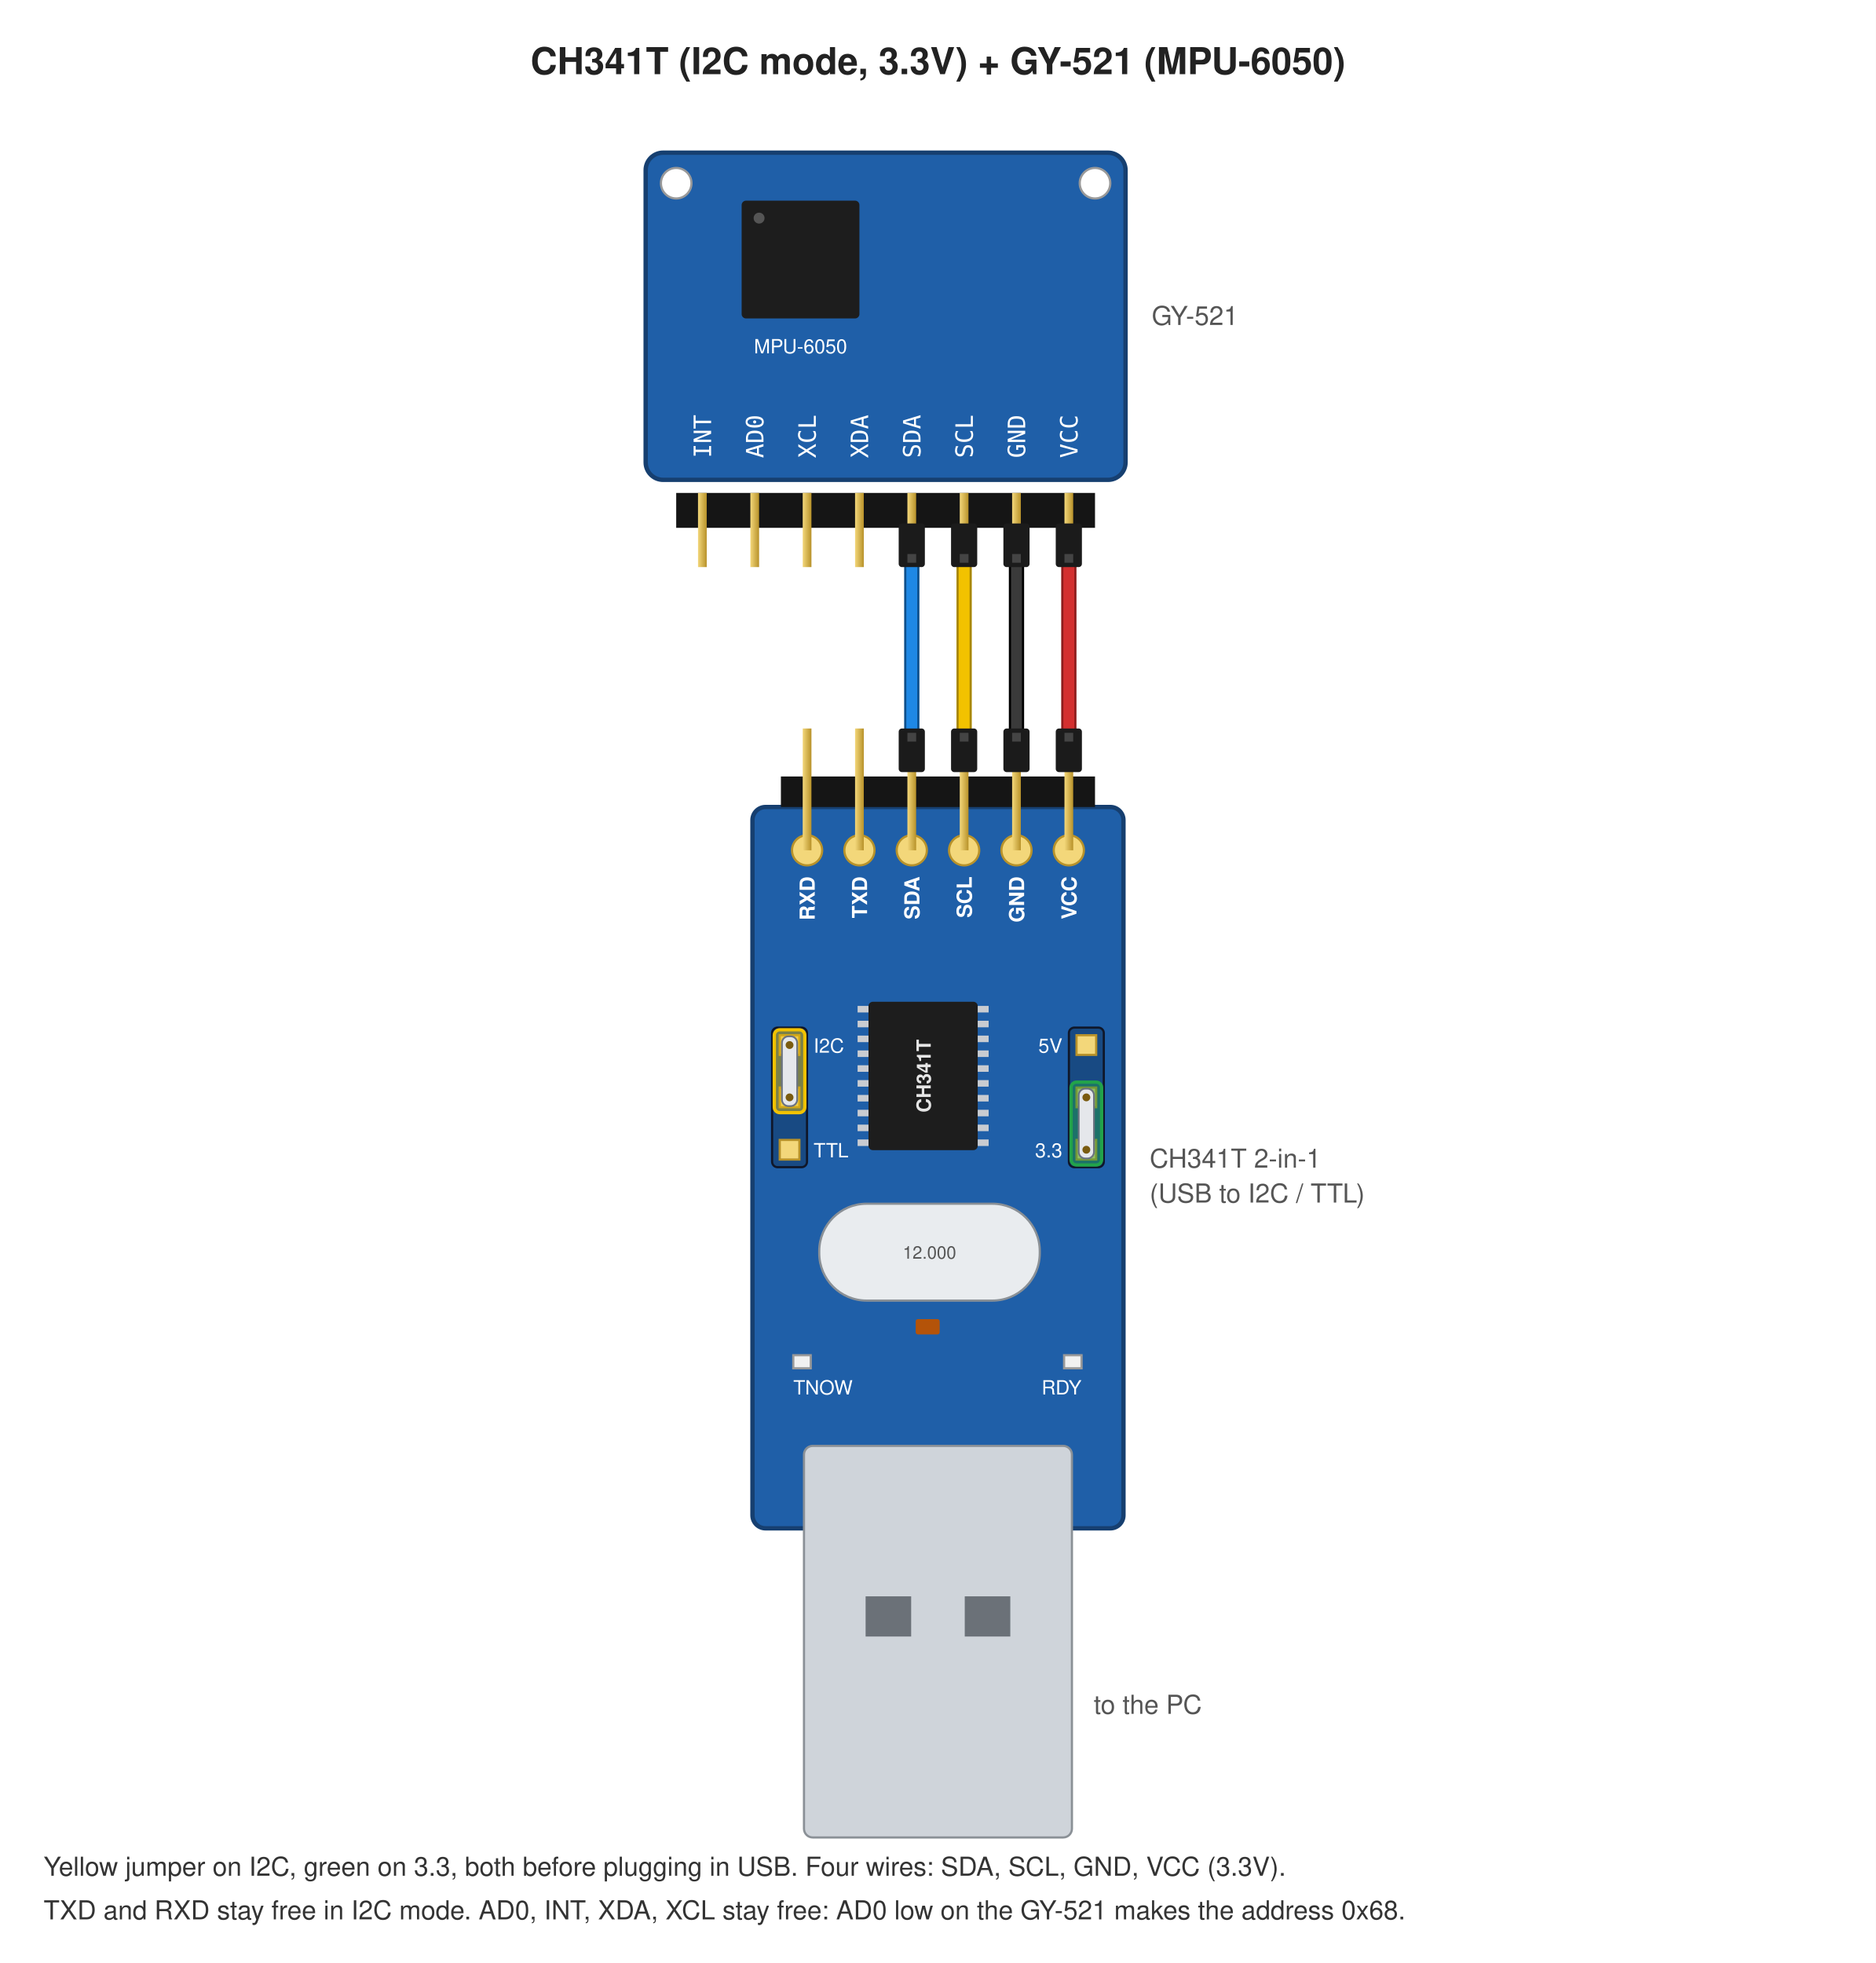
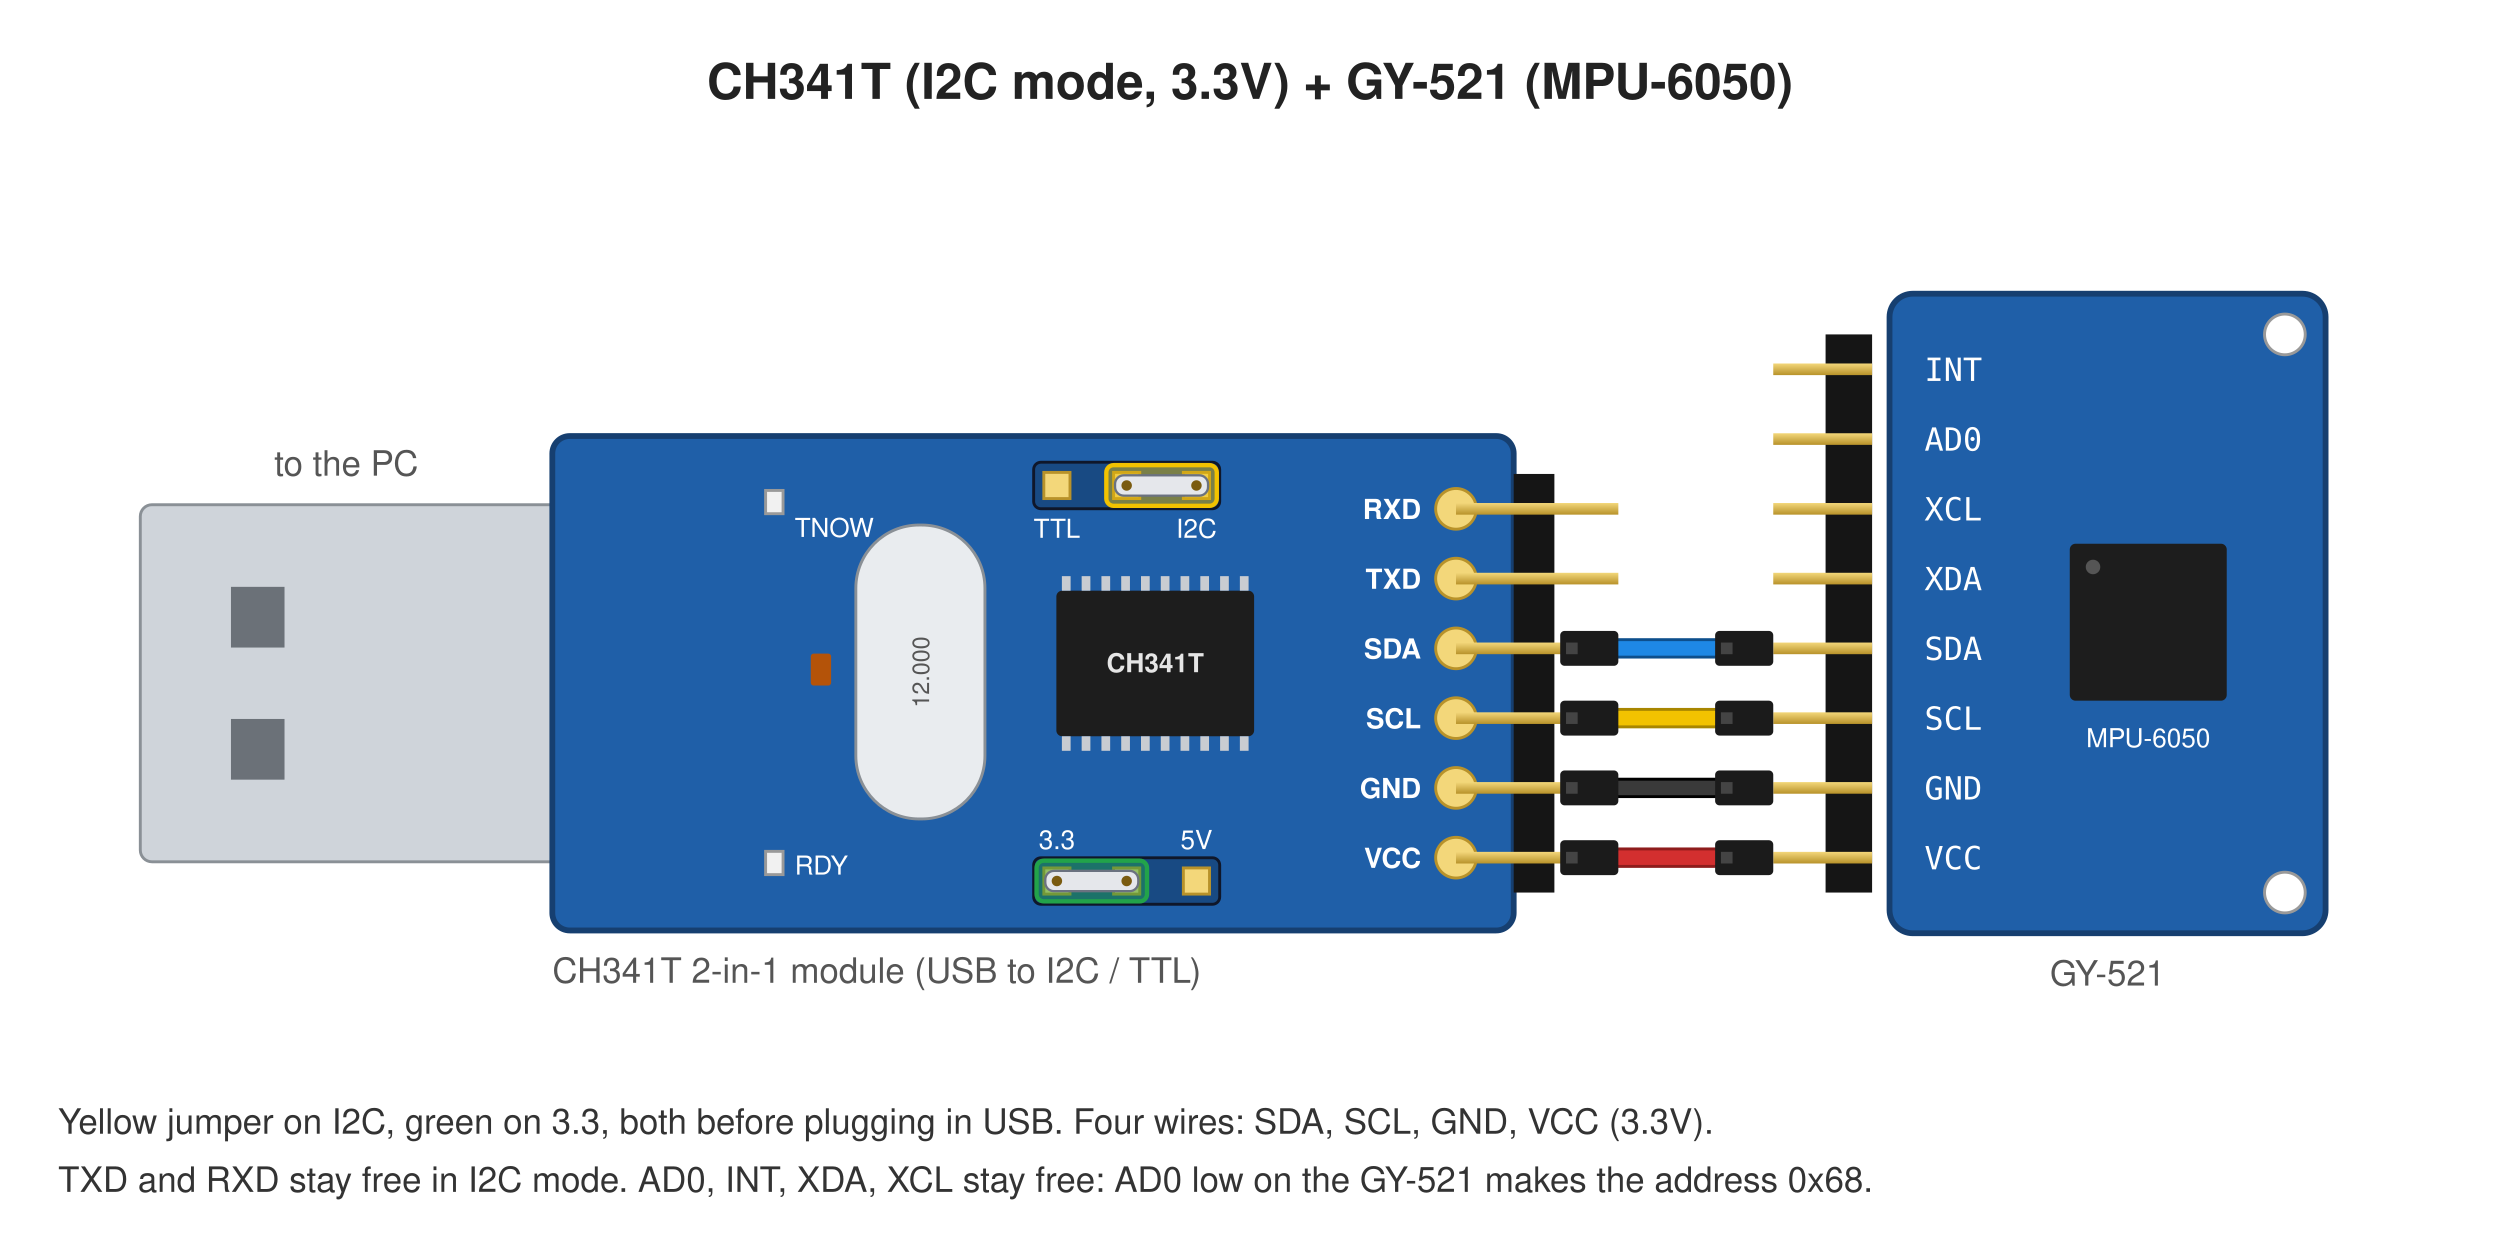
- <svg xmlns="http://www.w3.org/2000/svg" viewBox="0 0 860 900" width="860" height="900" font-family="Helvetica, Arial, sans-serif">
+ <svg xmlns="http://www.w3.org/2000/svg" viewBox="0 0 860 430" width="860" height="430" font-family="Helvetica, Arial, sans-serif">
  <style>@media (prefers-color-scheme: dark) { .bg { fill-opacity: 0.85 } }</style>
  <defs>
-     <linearGradient id="pin" x1="0" y1="0" x2="1" y2="0">
+     <linearGradient id="pin" x1="0" y1="0" x2="0" y2="1">
      <stop offset="0" stop-color="#f3d77a" />
      <stop offset="1" stop-color="#b8922a" />
    </linearGradient>
    <g id="dupont">
-       <rect x="-6" y="0" width="12" height="20" rx="1.5" fill="#1b1b1b" />
-       <rect x="-2" y="14" width="4" height="4" fill="#444" />
+       <rect x="0" y="-6" width="20" height="12" rx="1.5" fill="#1b1b1b" />
+       <rect x="2" y="-2" width="4" height="4" fill="#444" />
    </g>
  </defs>
-   <rect class="bg" width="860" height="900" fill="#ffffff" />
+   <rect class="bg" width="860" height="430" fill="#ffffff" />
  <text x="430.0" y="34" text-anchor="middle" font-size="17" font-weight="bold" fill="#222">CH341T (I2C mode, 3.3V) + GY-521 (MPU-6050)</text>
-   <rect x="296.0" y="70" width="220.0" height="150" rx="8" fill="#1f5fa8" stroke="#163f70" stroke-width="2" />
-   <circle cx="310.0" cy="84" r="7" fill="#fff" stroke="#999" />
-   <circle cx="502.0" cy="84" r="7" fill="#fff" stroke="#999" />
-   <rect x="310.0" y="226" width="192.0" height="16" fill="#151515" />
+   <text x="119.134" y="163.622" text-anchor="middle" font-size="12" fill="#555">to the PC</text>
+   <rect x="48.268" y="173.622" width="179.528" height="122.835" rx="4" fill="#cfd4da" stroke="#8a9096" />
+   <rect x="79.449" y="201.874" width="18.425" height="20.882" fill="#6b7178" />
+   <rect x="79.449" y="247.323" width="18.425" height="20.882" fill="#6b7178" />
+   <rect x="190" y="150" width="330.709" height="170.079" rx="6" fill="#1f5fa8" stroke="#163f70" stroke-width="2" />
+   <text x="190" y="338.079" font-size="12" fill="#555">CH341T 2-in-1 module (USB to I2C / TTL)</text>
+   <rect x="520.709" y="163.039" width="14" height="144.0" fill="#151515" />
+   <circle cx="500.866" cy="175.039" r="7" fill="#f3d77a" stroke="#b8922a" />
+   <rect x="500.866" y="173.039" width="55.843" height="4" fill="url(#pin)" />
+   <text x="488.866" y="178.539" text-anchor="end" font-size="9.5" font-weight="bold" fill="#fff">RXD</text>
+   <circle cx="500.866" cy="199.039" r="7" fill="#f3d77a" stroke="#b8922a" />
+   <rect x="500.866" y="197.039" width="55.843" height="4" fill="url(#pin)" />
+   <text x="488.866" y="202.539" text-anchor="end" font-size="9.5" font-weight="bold" fill="#fff">TXD</text>
+   <circle cx="500.866" cy="223.039" r="7" fill="#f3d77a" stroke="#b8922a" />
+   <rect x="500.866" y="221.039" width="55.843" height="4" fill="url(#pin)" />
+   <text x="488.866" y="226.539" text-anchor="end" font-size="9.5" font-weight="bold" fill="#fff">SDA</text>
+   <circle cx="500.866" cy="247.039" r="7" fill="#f3d77a" stroke="#b8922a" />
+   <rect x="500.866" y="245.039" width="55.843" height="4" fill="url(#pin)" />
+   <text x="488.866" y="250.539" text-anchor="end" font-size="9.5" font-weight="bold" fill="#fff">SCL</text>
+   <circle cx="500.866" cy="271.039" r="7" fill="#f3d77a" stroke="#b8922a" />
+   <rect x="500.866" y="269.039" width="55.843" height="4" fill="url(#pin)" />
+   <text x="488.866" y="274.539" text-anchor="end" font-size="9.5" font-weight="bold" fill="#fff">GND</text>
+   <circle cx="500.866" cy="295.039" r="7" fill="#f3d77a" stroke="#b8922a" />
+   <rect x="500.866" y="293.039" width="55.843" height="4" fill="url(#pin)" />
+   <text x="488.866" y="298.539" text-anchor="end" font-size="9.5" font-weight="bold" fill="#fff">VCC</text>
+   <rect x="363.386" y="203.197" width="68.031" height="50.079" rx="2" fill="#1d1d1d" />
+   <rect x="365.287" y="198.197" width="3" height="5" fill="#c9ccd1" />
+   <rect x="365.287" y="253.276" width="3" height="5" fill="#c9ccd1" />
+   <rect x="372.091" y="198.197" width="3" height="5" fill="#c9ccd1" />
+   <rect x="372.091" y="253.276" width="3" height="5" fill="#c9ccd1" />
+   <rect x="378.894" y="198.197" width="3" height="5" fill="#c9ccd1" />
+   <rect x="378.894" y="253.276" width="3" height="5" fill="#c9ccd1" />
+   <rect x="385.697" y="198.197" width="3" height="5" fill="#c9ccd1" />
+   <rect x="385.697" y="253.276" width="3" height="5" fill="#c9ccd1" />
+   <rect x="392.5" y="198.197" width="3" height="5" fill="#c9ccd1" />
+   <rect x="392.5" y="253.276" width="3" height="5" fill="#c9ccd1" />
+   <rect x="399.303" y="198.197" width="3" height="5" fill="#c9ccd1" />
+   <rect x="399.303" y="253.276" width="3" height="5" fill="#c9ccd1" />
+   <rect x="406.106" y="198.197" width="3" height="5" fill="#c9ccd1" />
+   <rect x="406.106" y="253.276" width="3" height="5" fill="#c9ccd1" />
+   <rect x="412.909" y="198.197" width="3" height="5" fill="#c9ccd1" />
+   <rect x="412.909" y="253.276" width="3" height="5" fill="#c9ccd1" />
+   <rect x="419.713" y="198.197" width="3" height="5" fill="#c9ccd1" />
+   <rect x="419.713" y="253.276" width="3" height="5" fill="#c9ccd1" />
+   <rect x="426.516" y="198.197" width="3" height="5" fill="#c9ccd1" />
+   <rect x="426.516" y="253.276" width="3" height="5" fill="#c9ccd1" />
+   <text x="397.402" y="231.236" text-anchor="middle" font-size="9" font-weight="bold" fill="#e5e5e5">CH341T</text>
+   <rect x="294.409" y="180.614" width="44.409" height="101.102" rx="21.732" fill="#e9ecef" stroke="#8a9096" />
+   <text transform="translate(319.6142 231.1654) rotate(-90)" text-anchor="middle" font-size="8" fill="#555">12.000</text>
+   <rect x="278.906" y="224.835" width="7" height="11" rx="1" fill="#b45309" />
+   <rect x="355.575" y="159.008" width="64" height="16" rx="2.5" fill="#000" fill-opacity="0.22" stroke="#0f172a" stroke-width="1" />
+   <rect x="407.075" y="162.508" width="9" height="9" fill="#f3d77a" stroke="#b8922a" />
+   <rect x="383.075" y="162.508" width="9" height="9" fill="#f3d77a" stroke="#b8922a" />
+   <rect x="359.075" y="162.508" width="9" height="9" fill="#f3d77a" stroke="#b8922a" />
+   <rect x="380.575" y="160.008" width="38" height="14" rx="2.5" fill="#f2c200" fill-opacity="0.45" stroke="#f2c200" stroke-width="1.5" />
+   <rect x="383.575" y="163.508" width="32" height="7" rx="3" fill="#e5e7eb" stroke="#6b7280" stroke-width="0.8" />
+   <circle cx="387.575" cy="167.008" r="1.8" fill="#7a5b10" />
+   <circle cx="411.575" cy="167.008" r="1.8" fill="#7a5b10" />
+   <rect x="355.575" y="295.071" width="64" height="16" rx="2.5" fill="#000" fill-opacity="0.22" stroke="#0f172a" stroke-width="1" />
+   <rect x="407.075" y="298.571" width="9" height="9" fill="#f3d77a" stroke="#b8922a" />
+   <rect x="383.075" y="298.571" width="9" height="9" fill="#f3d77a" stroke="#b8922a" />
+   <rect x="359.075" y="298.571" width="9" height="9" fill="#f3d77a" stroke="#b8922a" />
+   <rect x="356.575" y="296.071" width="38" height="14" rx="2.5" fill="#22a34a" fill-opacity="0.45" stroke="#22a34a" stroke-width="1.5" />
+   <rect x="359.575" y="299.571" width="32" height="7" rx="3" fill="#e5e7eb" stroke="#6b7280" stroke-width="0.8" />
+   <circle cx="363.575" cy="303.071" r="1.8" fill="#7a5b10" />
+   <circle cx="387.575" cy="303.071" r="1.8" fill="#7a5b10" />
+   <text x="411.575" y="185.008" text-anchor="middle" font-size="9" fill="#fff">I2C</text>
+   <text x="363.575" y="185.008" text-anchor="middle" font-size="9" fill="#fff">TTL</text>
+   <text x="411.575" y="292.071" text-anchor="middle" font-size="9" fill="#fff">5V</text>
+   <text x="363.575" y="292.071" text-anchor="middle" font-size="9" fill="#fff">3.3</text>
+   <rect x="263.37" y="168.709" width="6" height="8" fill="#f1f1f1" stroke="#999" />
+   <text x="273.37" y="184.709" font-size="9" fill="#fff">TNOW</text>
+   <rect x="263.37" y="292.866" width="6" height="8" fill="#f1f1f1" stroke="#999" />
+   <text x="273.37" y="300.866" font-size="9" fill="#fff">RDY</text>
+   <rect x="650" y="101.039" width="150" height="220.0" rx="8" fill="#1f5fa8" stroke="#163f70" stroke-width="2" />
+   <circle cx="786" cy="115.039" r="7" fill="#fff" stroke="#999" />
+   <circle cx="786" cy="307.039" r="7" fill="#fff" stroke="#999" />
+   <rect x="628" y="115.039" width="16" height="192.0" fill="#151515" />
  <g fill="url(#pin)">
-     <rect x="320.0" y="226" width="4" height="34" />
-     <rect x="344.0" y="226" width="4" height="34" />
-     <rect x="368.0" y="226" width="4" height="34" />
-     <rect x="392.0" y="226" width="4" height="34" />
-     <rect x="416.0" y="226" width="4" height="34" />
-     <rect x="440.0" y="226" width="4" height="34" />
-     <rect x="464.0" y="226" width="4" height="34" />
-     <rect x="488.0" y="226" width="4" height="34" />
+     <rect x="610" y="125.039" width="34" height="4" />
+     <rect x="610" y="149.039" width="34" height="4" />
+     <rect x="610" y="173.039" width="34" height="4" />
+     <rect x="610" y="197.039" width="34" height="4" />
+     <rect x="610" y="221.039" width="34" height="4" />
+     <rect x="610" y="245.039" width="34" height="4" />
+     <rect x="610" y="269.039" width="34" height="4" />
+     <rect x="610" y="293.039" width="34" height="4" />
  </g>
  <g font-size="11" fill="#fff" font-family="Menlo, Consolas, monospace">
-     <text transform="translate(326.0 210) rotate(-90)">INT</text>
-     <text transform="translate(350.0 210) rotate(-90)">AD0</text>
-     <text transform="translate(374.0 210) rotate(-90)">XCL</text>
-     <text transform="translate(398.0 210) rotate(-90)">XDA</text>
-     <text transform="translate(422.0 210) rotate(-90)">SDA</text>
-     <text transform="translate(446.0 210) rotate(-90)">SCL</text>
-     <text transform="translate(470.0 210) rotate(-90)">GND</text>
-     <text transform="translate(494.0 210) rotate(-90)">VCC</text>
+     <text x="662" y="131.039">INT</text>
+     <text x="662" y="155.039">AD0</text>
+     <text x="662" y="179.039">XCL</text>
+     <text x="662" y="203.039">XDA</text>
+     <text x="662" y="227.039">SDA</text>
+     <text x="662" y="251.039">SCL</text>
+     <text x="662" y="275.039">GND</text>
+     <text x="662" y="299.039">VCC</text>
  </g>
-   <rect x="340.0" y="92" width="54" height="54" rx="2" fill="#1d1d1d" />
-   <circle cx="348.0" cy="100" r="2.5" fill="#555" />
-   <text x="367.0" y="162" text-anchor="middle" font-size="9" fill="#fff">MPU-6050</text>
-   <text x="528.0" y="149.0" font-size="12" fill="#555">GY-521</text>
-   <rect x="344.961" y="370" width="170.079" height="330.709" rx="6" fill="#1f5fa8" stroke="#163f70" stroke-width="2" />
-   <text x="527.039" y="535.354" font-size="12" fill="#555">CH341T 2-in-1</text>
-   <text x="527.039" y="551.354" font-size="12" fill="#555">(USB to I2C / TTL)</text>
-   <rect x="358.0" y="356" width="144.0" height="14" fill="#151515" />
-   <circle cx="370.0" cy="389.843" r="6.909" fill="#f3d77a" stroke="#b8922a" />
-   <rect x="368.0" y="334" width="4" height="55.843" fill="url(#pin)" />
-   <text transform="translate(373.5 401.8425) rotate(-90)" text-anchor="end" font-size="9.5" font-weight="bold" fill="#fff">RXD</text>
-   <circle cx="394.0" cy="389.843" r="6.909" fill="#f3d77a" stroke="#b8922a" />
-   <rect x="392.0" y="334" width="4" height="55.843" fill="url(#pin)" />
-   <text transform="translate(397.5 401.8425) rotate(-90)" text-anchor="end" font-size="9.5" font-weight="bold" fill="#fff">TXD</text>
-   <circle cx="418.0" cy="389.843" r="6.909" fill="#f3d77a" stroke="#b8922a" />
-   <rect x="416.0" y="334" width="4" height="55.843" fill="url(#pin)" />
-   <text transform="translate(421.5 401.8425) rotate(-90)" text-anchor="end" font-size="9.5" font-weight="bold" fill="#fff">SDA</text>
-   <circle cx="442.0" cy="389.843" r="6.909" fill="#f3d77a" stroke="#b8922a" />
-   <rect x="440.0" y="334" width="4" height="55.843" fill="url(#pin)" />
-   <text transform="translate(445.5 401.8425) rotate(-90)" text-anchor="end" font-size="9.5" font-weight="bold" fill="#fff">SCL</text>
-   <circle cx="466.0" cy="389.843" r="6.909" fill="#f3d77a" stroke="#b8922a" />
-   <rect x="464.0" y="334" width="4" height="55.843" fill="url(#pin)" />
-   <text transform="translate(469.5 401.8425) rotate(-90)" text-anchor="end" font-size="9.5" font-weight="bold" fill="#fff">GND</text>
-   <circle cx="490.0" cy="389.843" r="6.909" fill="#f3d77a" stroke="#b8922a" />
-   <rect x="488.0" y="334" width="4" height="55.843" fill="url(#pin)" />
-   <text transform="translate(493.5 401.8425) rotate(-90)" text-anchor="end" font-size="9.5" font-weight="bold" fill="#fff">VCC</text>
-   <rect x="398.157" y="459.291" width="50.079" height="68.031" rx="2" fill="#1d1d1d" />
-   <rect x="393.157" y="461.193" width="5" height="3" fill="#c9ccd1" />
-   <rect x="448.236" y="461.193" width="5" height="3" fill="#c9ccd1" />
-   <rect x="393.157" y="467.996" width="5" height="3" fill="#c9ccd1" />
-   <rect x="448.236" y="467.996" width="5" height="3" fill="#c9ccd1" />
-   <rect x="393.157" y="474.799" width="5" height="3" fill="#c9ccd1" />
-   <rect x="448.236" y="474.799" width="5" height="3" fill="#c9ccd1" />
-   <rect x="393.157" y="481.602" width="5" height="3" fill="#c9ccd1" />
-   <rect x="448.236" y="481.602" width="5" height="3" fill="#c9ccd1" />
-   <rect x="393.157" y="488.406" width="5" height="3" fill="#c9ccd1" />
-   <rect x="448.236" y="488.406" width="5" height="3" fill="#c9ccd1" />
-   <rect x="393.157" y="495.209" width="5" height="3" fill="#c9ccd1" />
-   <rect x="448.236" y="495.209" width="5" height="3" fill="#c9ccd1" />
-   <rect x="393.157" y="502.012" width="5" height="3" fill="#c9ccd1" />
-   <rect x="448.236" y="502.012" width="5" height="3" fill="#c9ccd1" />
-   <rect x="393.157" y="508.815" width="5" height="3" fill="#c9ccd1" />
-   <rect x="448.236" y="508.815" width="5" height="3" fill="#c9ccd1" />
-   <rect x="393.157" y="515.618" width="5" height="3" fill="#c9ccd1" />
-   <rect x="448.236" y="515.618" width="5" height="3" fill="#c9ccd1" />
-   <rect x="393.157" y="522.421" width="5" height="3" fill="#c9ccd1" />
-   <rect x="448.236" y="522.421" width="5" height="3" fill="#c9ccd1" />
-   <text transform="translate(426.6969 493.3071) rotate(-90)" text-anchor="middle" font-size="9" font-weight="bold" fill="#e5e5e5">CH341T</text>
-   <rect x="375.575" y="551.89" width="101.102" height="44.409" rx="21.732" fill="#e9ecef" stroke="#8a9096" />
-   <text x="426.126" y="577.094" text-anchor="middle" font-size="8" fill="#555">12.000</text>
-   <rect x="419.795" y="604.803" width="11" height="7" rx="1" fill="#b45309" />
-   <rect x="353.969" y="471.134" width="16" height="64" rx="2.5" fill="#000" fill-opacity="0.22" stroke="#0f172a" stroke-width="1" />
-   <rect x="357.469" y="474.634" width="9" height="9" fill="#f3d77a" stroke="#b8922a" />
-   <rect x="357.469" y="498.634" width="9" height="9" fill="#f3d77a" stroke="#b8922a" />
-   <rect x="357.469" y="522.634" width="9" height="9" fill="#f3d77a" stroke="#b8922a" />
-   <rect x="354.969" y="472.134" width="14" height="38" rx="2.5" fill="#f2c200" fill-opacity="0.45" stroke="#f2c200" stroke-width="1.5" />
-   <rect x="358.469" y="475.134" width="7" height="32" rx="3" fill="#e5e7eb" stroke="#6b7280" stroke-width="0.8" />
-   <circle cx="361.969" cy="479.134" r="1.8" fill="#7a5b10" />
-   <circle cx="361.969" cy="503.134" r="1.8" fill="#7a5b10" />
-   <rect x="490.031" y="471.134" width="16" height="64" rx="2.5" fill="#000" fill-opacity="0.22" stroke="#0f172a" stroke-width="1" />
-   <rect x="493.531" y="474.634" width="9" height="9" fill="#f3d77a" stroke="#b8922a" />
-   <rect x="493.531" y="498.634" width="9" height="9" fill="#f3d77a" stroke="#b8922a" />
-   <rect x="493.531" y="522.634" width="9" height="9" fill="#f3d77a" stroke="#b8922a" />
-   <rect x="491.031" y="496.134" width="14" height="38" rx="2.5" fill="#22a34a" fill-opacity="0.45" stroke="#22a34a" stroke-width="1.5" />
-   <rect x="494.531" y="499.134" width="7" height="32" rx="3" fill="#e5e7eb" stroke="#6b7280" stroke-width="0.8" />
-   <circle cx="498.031" cy="503.134" r="1.8" fill="#7a5b10" />
-   <circle cx="498.031" cy="527.134" r="1.8" fill="#7a5b10" />
-   <text x="372.969" y="482.634" font-size="9" fill="#fff">I2C</text>
-   <text x="372.969" y="530.634" font-size="9" fill="#fff">TTL</text>
-   <text x="487.031" y="482.634" text-anchor="end" font-size="9" fill="#fff">5V</text>
-   <text x="487.031" y="530.634" text-anchor="end" font-size="9" fill="#fff">3.3</text>
-   <rect x="363.669" y="621.339" width="8" height="6" fill="#f1f1f1" stroke="#999" />
-   <text x="363.669" y="639.339" text-anchor="start" font-size="9" fill="#fff">TNOW</text>
-   <rect x="487.827" y="621.339" width="8" height="6" fill="#f1f1f1" stroke="#999" />
-   <text x="495.827" y="639.339" text-anchor="end" font-size="9" fill="#fff">RDY</text>
-   <rect x="368.583" y="662.913" width="122.835" height="179.528" rx="4" fill="#cfd4da" stroke="#8a9096" />
-   <rect x="396.835" y="731.89" width="20.882" height="18.425" fill="#6b7178" />
-   <rect x="442.283" y="731.89" width="20.882" height="18.425" fill="#6b7178" />
-   <text x="501.417" y="785.748" font-size="12" fill="#555">to the PC</text>
+   <rect x="712" y="187.039" width="54" height="54" rx="2" fill="#1d1d1d" />
+   <circle cx="720" cy="195.039" r="2.5" fill="#555" />
+   <text x="739" y="257.039" text-anchor="middle" font-size="9" fill="#fff">MPU-6050</text>
+   <text x="725" y="339.039" text-anchor="middle" font-size="12" fill="#555">GY-521</text>
  <g stroke-linecap="round" fill="none">
-     <path d="M418.0 260 V334" stroke="#0d4f8c" stroke-width="7" />
-     <path d="M418.0 260 V334" stroke="#1e88e5" stroke-width="5" />
-     <path d="M442.0 260 V334" stroke="#a88600" stroke-width="7" />
-     <path d="M442.0 260 V334" stroke="#f2c200" stroke-width="5" />
-     <path d="M466.0 260 V334" stroke="#000" stroke-width="7" />
-     <path d="M466.0 260 V334" stroke="#3a3a3a" stroke-width="5" />
-     <path d="M490.0 260 V334" stroke="#8e1c1c" stroke-width="7" />
-     <path d="M490.0 260 V334" stroke="#d32f2f" stroke-width="5" />
+     <path d="M556.709 223.039 H590" stroke="#0d4f8c" stroke-width="7" />
+     <path d="M556.709 223.039 H590" stroke="#1e88e5" stroke-width="5" />
+     <path d="M556.709 247.039 H590" stroke="#a88600" stroke-width="7" />
+     <path d="M556.709 247.039 H590" stroke="#f2c200" stroke-width="5" />
+     <path d="M556.709 271.039 H590" stroke="#000" stroke-width="7" />
+     <path d="M556.709 271.039 H590" stroke="#3a3a3a" stroke-width="5" />
+     <path d="M556.709 295.039 H590" stroke="#8e1c1c" stroke-width="7" />
+     <path d="M556.709 295.039 H590" stroke="#d32f2f" stroke-width="5" />
  </g>
-   <use href="#dupont" x="418.0" y="240" />
-   <use href="#dupont" x="418.0" y="334" transform="rotate(180 418.0 344)" />
-   <use href="#dupont" x="442.0" y="240" />
-   <use href="#dupont" x="442.0" y="334" transform="rotate(180 442.0 344)" />
-   <use href="#dupont" x="466.0" y="240" />
-   <use href="#dupont" x="466.0" y="334" transform="rotate(180 466.0 344)" />
-   <use href="#dupont" x="490.0" y="240" />
-   <use href="#dupont" x="490.0" y="334" transform="rotate(180 490.0 344)" />
+   <use href="#dupont" x="536.709" y="223.039" />
+   <use href="#dupont" x="590" y="223.039" />
+   <use href="#dupont" x="536.709" y="247.039" />
+   <use href="#dupont" x="590" y="247.039" />
+   <use href="#dupont" x="536.709" y="271.039" />
+   <use href="#dupont" x="590" y="271.039" />
+   <use href="#dupont" x="536.709" y="295.039" />
+   <use href="#dupont" x="590" y="295.039" />
  <g font-size="12" fill="#333">
-     <text x="20" y="860">Yellow jumper on I2C, green on 3.3, both before plugging in USB. Four wires: SDA, SCL, GND, VCC (3.3V).</text>
-     <text x="20" y="880">TXD and RXD stay free in I2C mode. AD0, INT, XDA, XCL stay free: AD0 low on the GY-521 makes the address 0x68.</text>
+     <text x="20" y="390">Yellow jumper on I2C, green on 3.3, both before plugging in USB. Four wires: SDA, SCL, GND, VCC (3.3V).</text>
+     <text x="20" y="410">TXD and RXD stay free in I2C mode. AD0, INT, XDA, XCL stay free: AD0 low on the GY-521 makes the address 0x68.</text>
  </g>
</svg>
